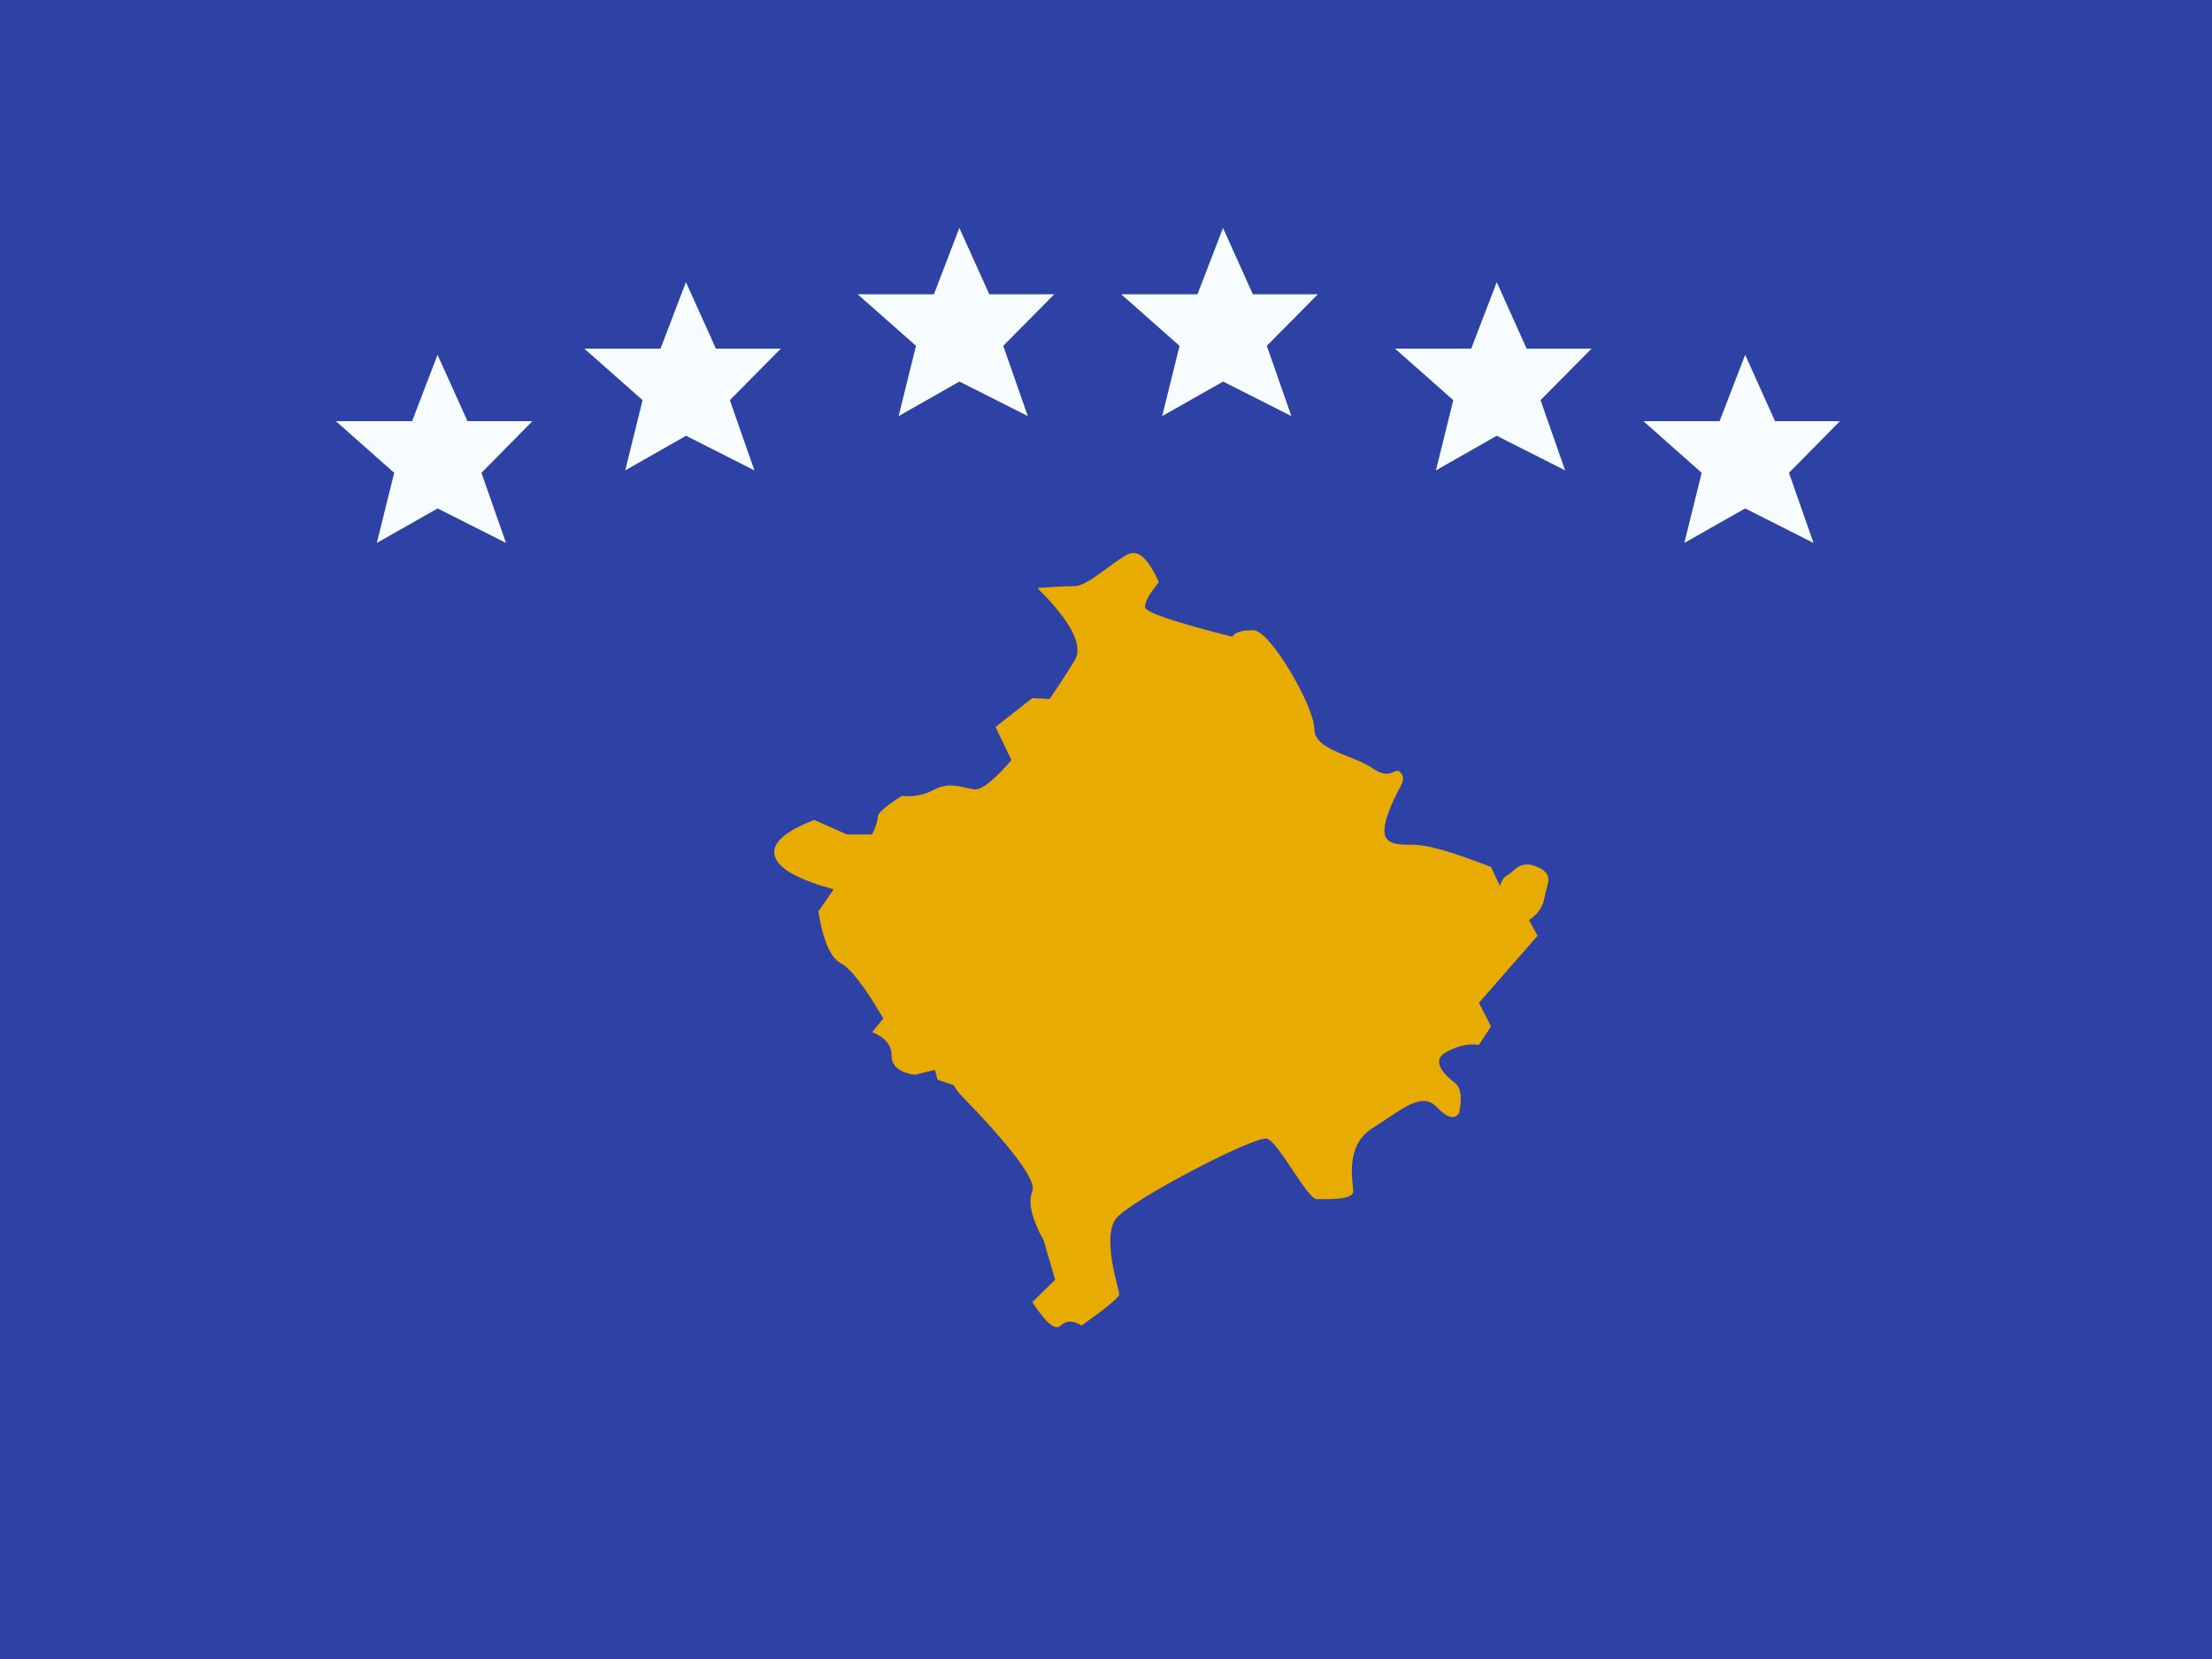
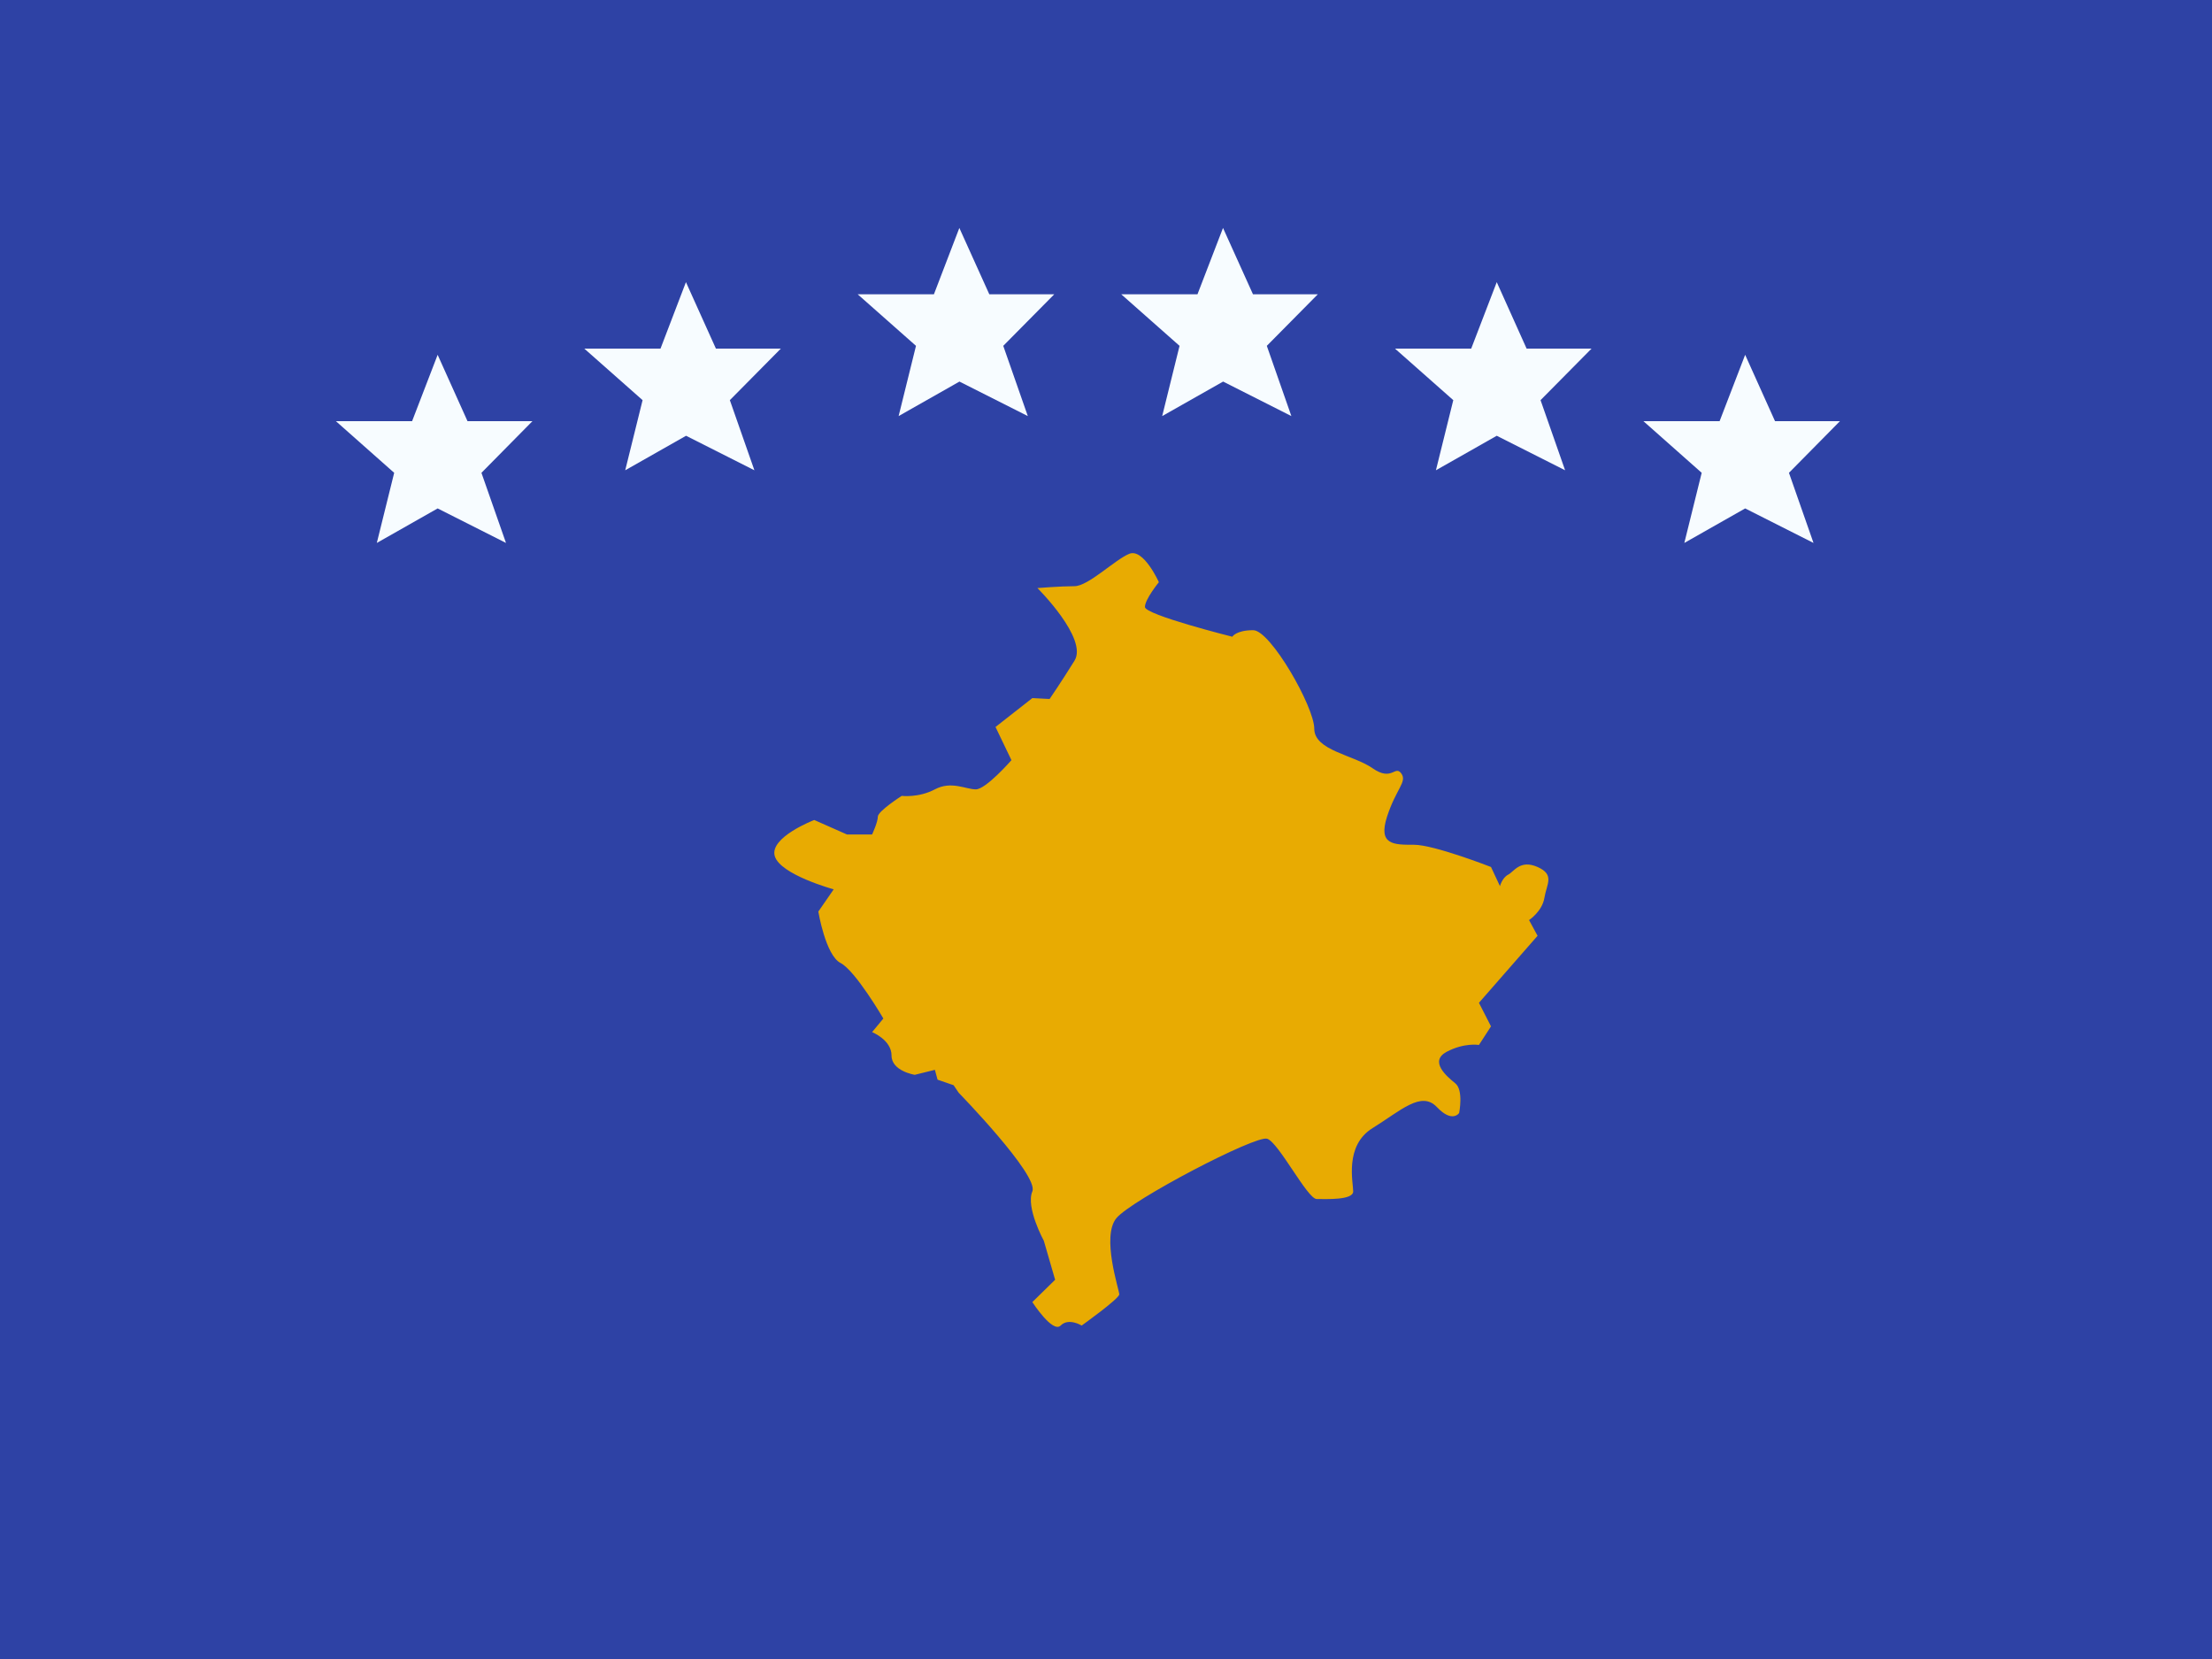
- <svg xmlns="http://www.w3.org/2000/svg" xmlns:xlink="http://www.w3.org/1999/xlink" width="20" height="15" viewBox="0 0 20 15">
-   <defs>
-     <rect id="xk---kosovo-a" width="20" height="15" x="0" y="0" />
-   </defs>
-   <g fill="none" fill-rule="evenodd">
-     <mask id="xk---kosovo-b" fill="#fff">
-       <use xlink:href="#xk---kosovo-a" />
-     </mask>
-     <g mask="url(#xk---kosovo-b)">
-       <rect width="20" height="15" fill="#2E42A5" />
-       <path fill="#E8AB02" fill-rule="nonzero" d="M9.59,11.985 C9.638,11.937 9.701,11.937 9.78,11.985 C10.007,11.823 10.12,11.729 10.12,11.703 C10.12,11.663 9.956,11.181 10.094,11.014 C10.232,10.847 11.353,10.262 11.457,10.296 C11.561,10.329 11.821,10.842 11.905,10.842 C11.99,10.842 12.235,10.853 12.235,10.772 C12.235,10.691 12.154,10.358 12.41,10.2 C12.666,10.041 12.85,9.861 12.991,10.01 C13.085,10.108 13.153,10.126 13.193,10.063 C13.221,9.924 13.209,9.834 13.157,9.794 C13.08,9.732 12.92,9.596 13.08,9.51 C13.187,9.453 13.285,9.433 13.372,9.448 L13.481,9.28 L13.372,9.067 L13.902,8.461 L13.825,8.319 C13.904,8.267 13.951,8.2 13.964,8.117 C13.984,7.993 14.06,7.909 13.902,7.839 C13.743,7.769 13.689,7.882 13.635,7.909 C13.6,7.927 13.575,7.962 13.562,8.012 L13.481,7.839 C13.138,7.705 12.906,7.638 12.785,7.638 C12.603,7.638 12.458,7.641 12.541,7.384 C12.625,7.128 12.726,7.069 12.669,6.992 C12.612,6.916 12.586,7.069 12.41,6.946 C12.235,6.824 11.883,6.786 11.883,6.588 C11.883,6.391 11.487,5.698 11.331,5.698 C11.227,5.698 11.164,5.717 11.142,5.757 C10.616,5.625 10.352,5.535 10.352,5.488 C10.352,5.441 10.394,5.366 10.478,5.264 C10.386,5.059 10.297,4.973 10.211,5.007 C10.082,5.059 9.84,5.3 9.715,5.3 C9.632,5.3 9.52,5.306 9.38,5.317 C9.687,5.622 9.799,5.841 9.715,5.974 C9.632,6.108 9.557,6.223 9.49,6.32 L9.334,6.312 L9.001,6.573 L9.145,6.873 C8.991,7.049 8.884,7.137 8.823,7.137 C8.732,7.137 8.601,7.058 8.453,7.137 C8.354,7.189 8.254,7.208 8.153,7.196 C8.009,7.288 7.937,7.351 7.937,7.384 C7.937,7.418 7.92,7.471 7.885,7.545 L7.658,7.545 L7.362,7.414 C7.092,7.518 6.973,7.627 7.005,7.74 C7.038,7.853 7.215,7.953 7.538,8.041 L7.399,8.242 C7.443,8.505 7.509,8.66 7.6,8.707 C7.69,8.754 7.819,8.921 7.987,9.209 L7.885,9.332 C8.003,9.379 8.061,9.449 8.061,9.544 C8.061,9.638 8.131,9.696 8.271,9.718 L8.453,9.673 L8.477,9.762 L8.622,9.812 L8.668,9.88 C9.152,10.378 9.374,10.675 9.334,10.772 C9.293,10.869 9.328,11.018 9.438,11.219 L9.54,11.571 L9.334,11.773 C9.457,11.963 9.542,12.034 9.59,11.985 Z" />
-       <polygon fill="#F7FCFF" points="15.779 4.597 15.229 4.909 15.386 4.275 14.859 3.808 15.548 3.808 15.779 3.208 16.049 3.808 16.636 3.808 16.175 4.275 16.397 4.909" />
-       <polygon fill="#F7FCFF" points="13.533 3.94 12.983 4.253 13.14 3.618 12.613 3.152 13.302 3.152 13.533 2.551 13.803 3.152 14.39 3.152 13.929 3.618 14.151 4.253" />
-       <polygon fill="#F7FCFF" points="11.059 3.45 10.508 3.762 10.665 3.127 10.138 2.661 10.827 2.661 11.058 2.061 11.328 2.661 11.915 2.661 11.454 3.127 11.676 3.762" />
-       <polygon fill="#F7FCFF" points="3.957 4.597 3.407 4.909 3.564 4.275 3.037 3.808 3.726 3.808 3.956 3.208 4.227 3.808 4.814 3.808 4.353 4.275 4.575 4.909" />
-       <polygon fill="#F7FCFF" points="6.203 3.94 5.653 4.253 5.81 3.618 5.283 3.152 5.972 3.152 6.202 2.551 6.473 3.152 7.06 3.152 6.599 3.618 6.821 4.253" />
-       <polygon fill="#F7FCFF" points="8.675 3.45 8.125 3.762 8.282 3.127 7.755 2.661 8.444 2.661 8.674 2.061 8.945 2.661 9.532 2.661 9.071 3.127 9.293 3.762" />
-     </g>
-   </g>
+ <svg xmlns="http://www.w3.org/2000/svg" width="20" height="15" viewBox="0 0 20 15" fill="none">
+   <mask id="mask0" mask-type="alpha" maskUnits="userSpaceOnUse" x="0" y="0" width="20" height="15">
+     <rect width="20" height="15" fill="white" />
+   </mask>
+   <g mask="url(#mask0)">
+ </g>
+   <path fill-rule="evenodd" clip-rule="evenodd" d="M0 0H20V15H0V0Z" fill="#2E42A5" />
+   <path d="M9.59 11.985C9.662 11.912 9.78 11.985 9.78 11.985C9.78 11.985 10.12 11.742 10.12 11.703C10.12 11.663 9.956 11.181 10.094 11.014C10.232 10.848 11.353 10.262 11.457 10.296C11.561 10.329 11.821 10.841 11.905 10.841C11.99 10.841 12.235 10.853 12.235 10.772C12.235 10.691 12.154 10.358 12.41 10.2C12.666 10.041 12.85 9.861 12.991 10.009C13.132 10.158 13.193 10.063 13.193 10.063C13.193 10.063 13.235 9.855 13.157 9.794C13.08 9.732 12.92 9.596 13.08 9.51C13.241 9.425 13.372 9.448 13.372 9.448L13.481 9.28L13.372 9.067L13.902 8.461L13.825 8.319C13.825 8.319 13.944 8.241 13.964 8.117C13.984 7.993 14.06 7.909 13.902 7.839C13.743 7.769 13.689 7.882 13.635 7.909C13.582 7.937 13.562 8.012 13.562 8.012L13.481 7.839C13.481 7.839 12.967 7.638 12.785 7.638C12.603 7.638 12.458 7.641 12.541 7.384C12.624 7.128 12.726 7.069 12.669 6.992C12.612 6.916 12.586 7.069 12.41 6.946C12.235 6.824 11.883 6.786 11.883 6.588C11.883 6.391 11.487 5.698 11.331 5.698C11.175 5.698 11.142 5.757 11.142 5.757C11.142 5.757 10.352 5.559 10.352 5.488C10.352 5.418 10.478 5.264 10.478 5.264C10.478 5.264 10.34 4.956 10.211 5.007C10.082 5.059 9.84 5.3 9.715 5.3C9.59 5.3 9.38 5.317 9.38 5.317C9.38 5.317 9.84 5.774 9.715 5.974C9.59 6.175 9.49 6.32 9.49 6.32L9.334 6.312L9.001 6.573L9.145 6.873C9.145 6.873 8.915 7.137 8.823 7.137C8.732 7.137 8.601 7.058 8.453 7.137C8.305 7.215 8.153 7.196 8.153 7.196C8.153 7.196 7.937 7.334 7.937 7.384C7.937 7.434 7.885 7.545 7.885 7.545H7.658L7.362 7.414C7.362 7.414 6.956 7.57 7.005 7.74C7.054 7.909 7.538 8.041 7.538 8.041L7.399 8.242C7.399 8.242 7.464 8.637 7.6 8.707C7.735 8.777 7.987 9.209 7.987 9.209L7.885 9.332C7.885 9.332 8.061 9.402 8.061 9.544C8.061 9.685 8.271 9.718 8.271 9.718L8.453 9.673L8.477 9.762L8.622 9.812L8.668 9.88C8.668 9.88 9.395 10.627 9.334 10.772C9.273 10.917 9.438 11.219 9.438 11.219L9.54 11.571L9.334 11.773C9.334 11.773 9.518 12.058 9.59 11.985Z" fill="#E8AB02" />
+   <path fill-rule="evenodd" clip-rule="evenodd" d="M15.779 4.597L15.229 4.909L15.386 4.275L14.859 3.808H15.548L15.779 3.208L16.049 3.808H16.636L16.175 4.275L16.397 4.909L15.779 4.597Z" fill="#F7FCFF" />
+   <path fill-rule="evenodd" clip-rule="evenodd" d="M13.533 3.94L12.983 4.252L13.14 3.618L12.613 3.152H13.302L13.533 2.551L13.803 3.152H14.39L13.929 3.618L14.151 4.252L13.533 3.94Z" fill="#F7FCFF" />
+   <path fill-rule="evenodd" clip-rule="evenodd" d="M11.059 3.45L10.508 3.762L10.665 3.127L10.138 2.661H10.827L11.058 2.061L11.329 2.661H11.915L11.454 3.127L11.676 3.762L11.059 3.45Z" fill="#F7FCFF" />
+   <path fill-rule="evenodd" clip-rule="evenodd" d="M3.957 4.597L3.407 4.909L3.564 4.275L3.037 3.808H3.726L3.957 3.208L4.227 3.808H4.814L4.353 4.275L4.575 4.909L3.957 4.597Z" fill="#F7FCFF" />
+   <path fill-rule="evenodd" clip-rule="evenodd" d="M6.203 3.94L5.653 4.252L5.81 3.618L5.283 3.152H5.972L6.202 2.551L6.473 3.152H7.06L6.599 3.618L6.821 4.252L6.203 3.94Z" fill="#F7FCFF" />
+   <path fill-rule="evenodd" clip-rule="evenodd" d="M8.675 3.45L8.125 3.762L8.282 3.127L7.755 2.661H8.444L8.674 2.061L8.945 2.661H9.532L9.071 3.127L9.293 3.762L8.675 3.45Z" fill="#F7FCFF" />
</svg>
